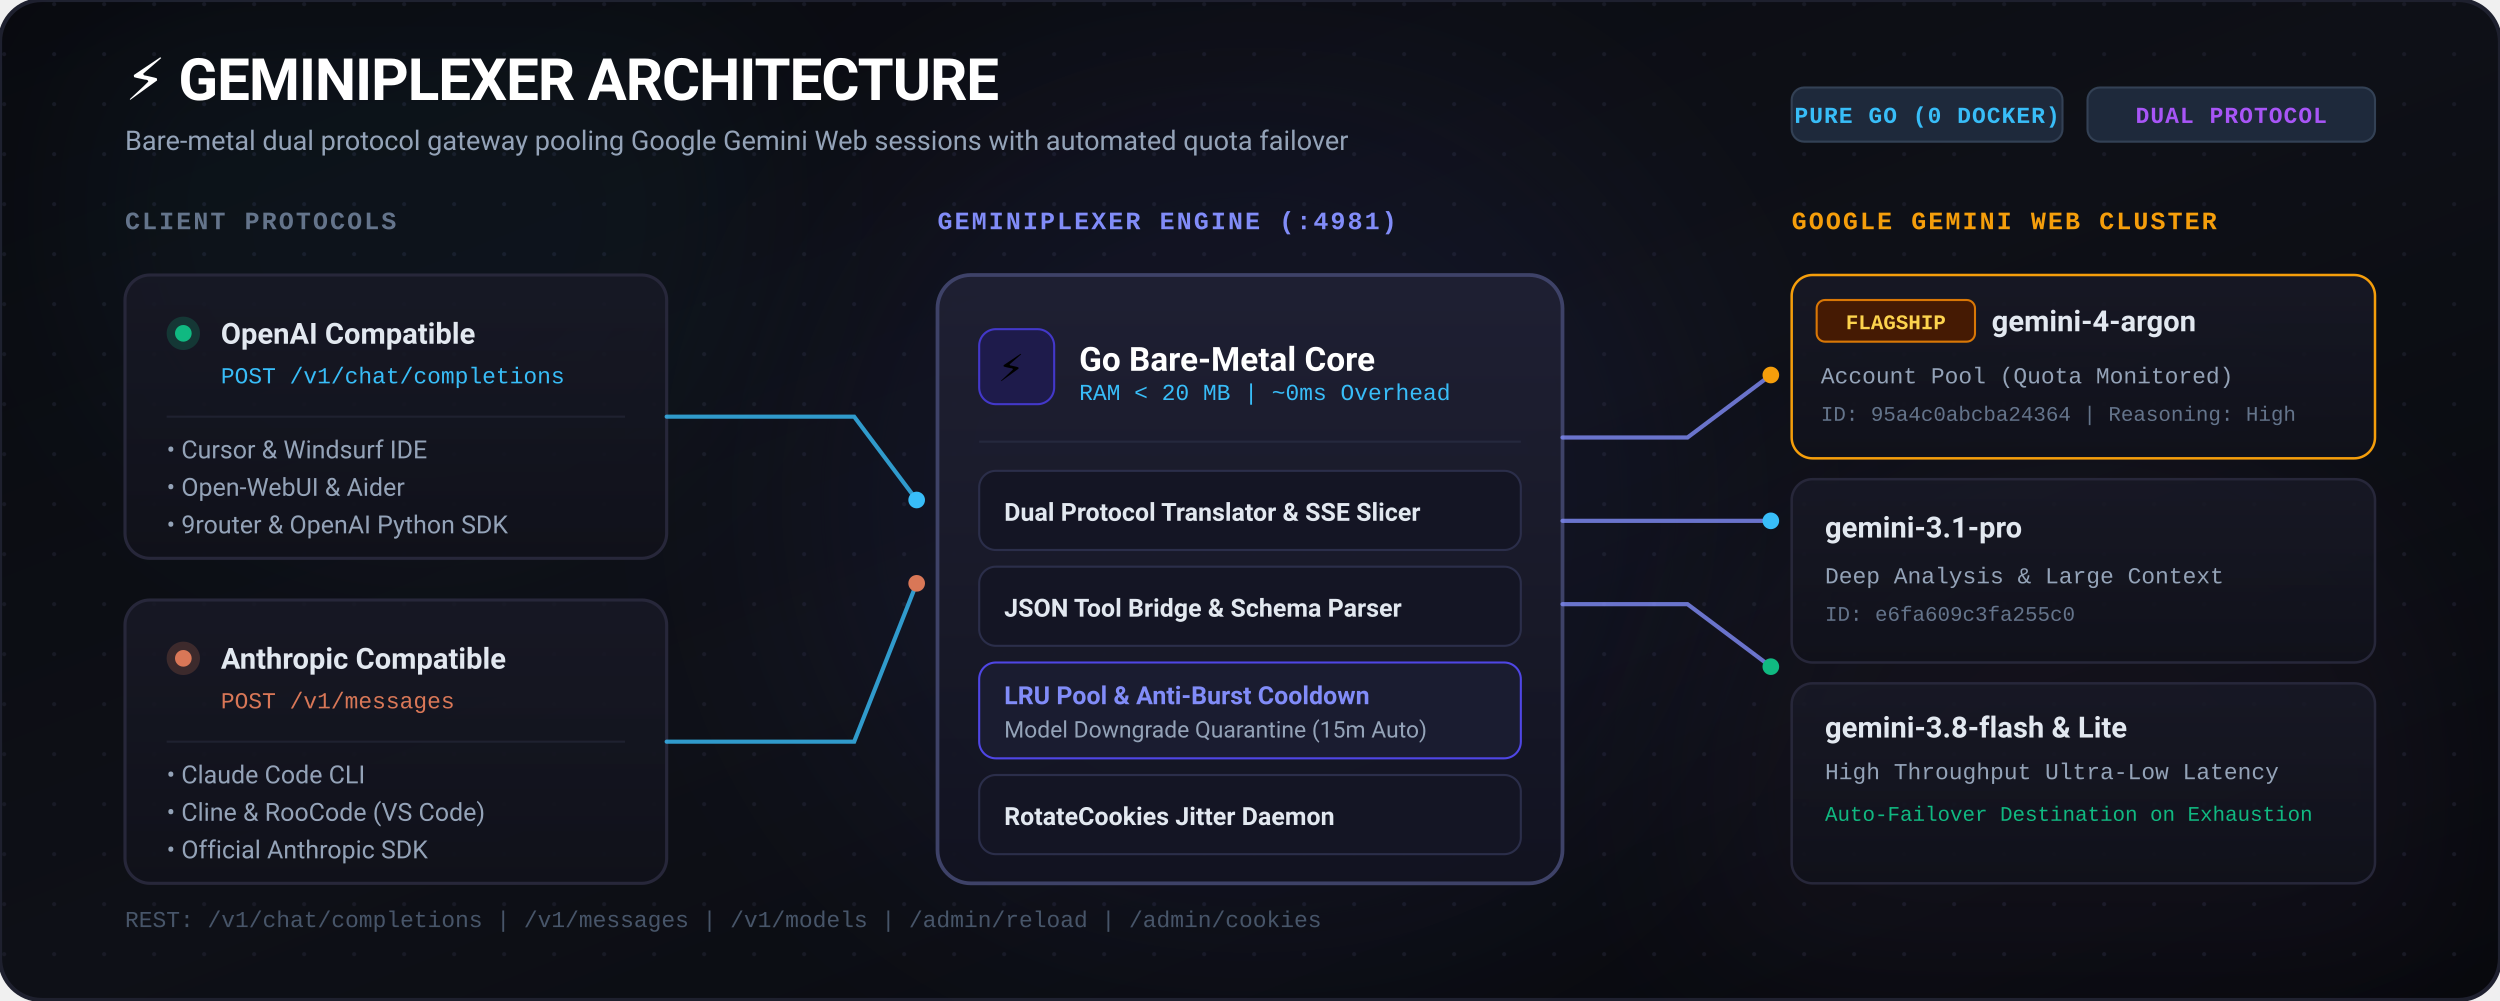
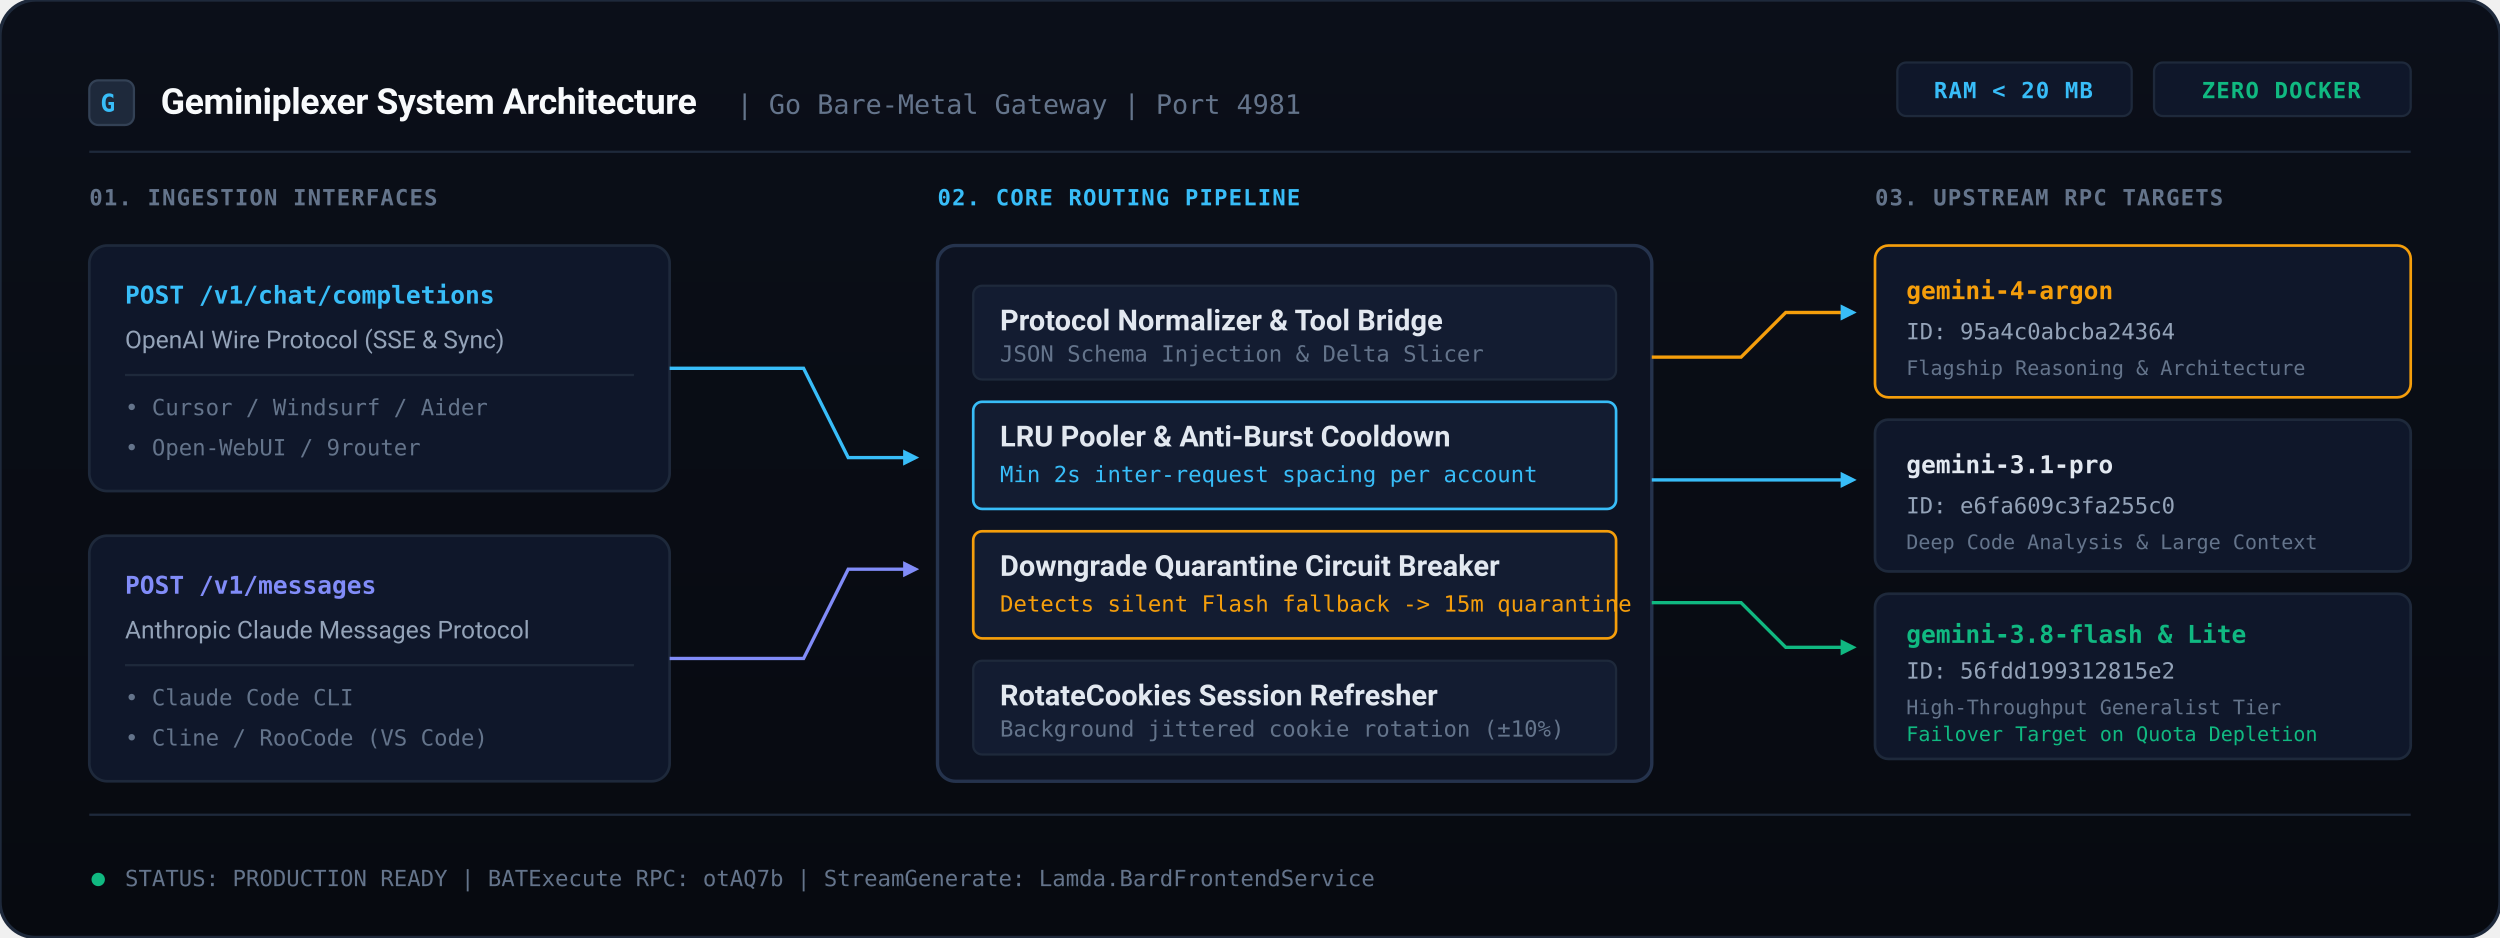
- <svg xmlns="http://www.w3.org/2000/svg" viewBox="0 0 1200 480" width="100%" height="100%">
+ <svg xmlns="http://www.w3.org/2000/svg" viewBox="0 0 1120 420" width="100%" height="100%">
  <defs>
-     <linearGradient id="bgCanvas" x1="0%" y1="0%" x2="100%" y2="100%">
-       <stop offset="0%" stop-color="#090A0F" />
-       <stop offset="50%" stop-color="#0E1017" />
-       <stop offset="100%" stop-color="#07080C" />
+     <linearGradient id="bg" x1="0" y1="0" x2="0" y2="1">
+       <stop offset="0%" stop-color="#0B0F19" />
+       <stop offset="100%" stop-color="#070A10" />
    </linearGradient>
-     <pattern id="dotGrid" x="0" y="0" width="24" height="24" patternUnits="userSpaceOnUse">
-       <circle cx="2" cy="2" r="1" fill="#202230" opacity="0.6" />
-     </pattern>
-     <linearGradient id="cardBg" x1="0%" y1="0%" x2="0%" y2="100%">
-       <stop offset="0%" stop-color="#181926" stop-opacity="0.85" />
-       <stop offset="100%" stop-color="#10111A" stop-opacity="0.95" />
-     </linearGradient>
-     <linearGradient id="coreCardBg" x1="0%" y1="0%" x2="0%" y2="100%">
-       <stop offset="0%" stop-color="#1F2033" stop-opacity="0.95" />
-       <stop offset="100%" stop-color="#121320" stop-opacity="0.98" />
-     </linearGradient>
-     <linearGradient id="cyanPurple" x1="0%" y1="0%" x2="100%" y2="0%">
-       <stop offset="0%" stop-color="#38BDF8" />
-       <stop offset="50%" stop-color="#818CF8" />
-       <stop offset="100%" stop-color="#C084FC" />
-     </linearGradient>
-     <linearGradient id="argonGlow" x1="0%" y1="0%" x2="100%" y2="0%">
-       <stop offset="0%" stop-color="#F59E0B" />
-       <stop offset="100%" stop-color="#EF4444" />
-     </linearGradient>
-     <filter id="softGlow" x="-20%" y="-20%" width="140%" height="140%">
-       <feGaussianBlur stdDeviation="6" result="blur" />
-       <feComposite in="SourceGraphic" in2="blur" operator="over" />
-     </filter>
+     <marker id="arrow-blue" viewBox="0 0 10 10" refX="6" refY="5" markerWidth="6" markerHeight="6" orient="auto-start-reverse">
+       <path d="M 0 1 L 8 5 L 0 9 z" fill="#38BDF8" />
+     </marker>
+     <marker id="arrow-indigo" viewBox="0 0 10 10" refX="6" refY="5" markerWidth="6" markerHeight="6" orient="auto-start-reverse">
+       <path d="M 0 1 L 8 5 L 0 9 z" fill="#818CF8" />
+     </marker>
+     <marker id="arrow-emerald" viewBox="0 0 10 10" refX="6" refY="5" markerWidth="6" markerHeight="6" orient="auto-start-reverse">
+       <path d="M 0 1 L 8 5 L 0 9 z" fill="#10B981" />
+     </marker>
  </defs>
  <style>
-     .font-mono { font-family: ui-monospace, SFMono-Regular, Menlo, Monaco, Consolas, "Liberation Mono", "Courier New", monospace; }
-     .font-sans { font-family: -apple-system, BlinkMacSystemFont, "Segoe UI", Roboto, Helvetica, Arial, sans-serif; }
-     .title { font-weight: 700; fill: #FFFFFF; letter-spacing: -0.5px; }
-     .subtitle { font-size: 13px; fill: #94A3B8; }
-     .card-title { font-size: 14px; font-weight: 600; fill: #E2E8F0; }
-     .badge { font-size: 11px; font-weight: 600; text-transform: uppercase; letter-spacing: 0.5px; }
-     .conn-label { font-size: 11px; fill: #64748B; font-weight: 500; }
+     .mono { font-family: ui-monospace, SFMono-Regular, "JetBrains Mono", Menlo, Consolas, monospace; }
+     .sans { font-family: -apple-system, BlinkMacSystemFont, "Segoe UI", Roboto, Helvetica, Arial, sans-serif; }
+     .title { font-size: 16px; font-weight: 700; fill: #F8FAFC; letter-spacing: -0.2px; }
+     .subtitle { font-size: 12px; fill: #64748B; }
+     .block-title { font-size: 13px; font-weight: 600; fill: #E2E8F0; }
+     .block-sub { font-size: 11px; fill: #94A3B8; }
+     .tag { font-size: 10px; font-weight: 600; text-transform: uppercase; letter-spacing: 0.5px; }
+     .lane-text { font-size: 11px; fill: #64748B; font-weight: 500; }
  </style>
-   <rect width="1200" height="480" rx="20" fill="url(#bgCanvas)" stroke="#1E202E" stroke-width="2" />
-   <rect width="1200" height="480" rx="20" fill="url(#dotGrid)" />
-   <circle cx="200" cy="100" r="160" fill="#38BDF8" opacity="0.04" filter="blur(40px)" />
-   <circle cx="600" cy="240" r="220" fill="#6366F1" opacity="0.06" filter="blur(50px)" />
-   <circle cx="1000" cy="380" r="180" fill="#C084FC" opacity="0.04" filter="blur(40px)" />
-   <g transform="translate(60, 48)">
-     <text class="font-sans title" font-size="28">⚡ GEMINIPLEXER ARCHITECTURE</text>
-     <text class="font-sans subtitle" y="24">Bare-metal dual protocol gateway pooling Google Gemini Web sessions with automated quota failover</text>
+   <rect width="1120" height="420" rx="16" fill="url(#bg)" stroke="#1E293B" stroke-width="1.5" />
+   <g transform="translate(40, 36)">
+     <rect width="20" height="20" rx="4" fill="#1E293B" stroke="#334155" />
+     <text class="mono" font-size="11" font-weight="700" fill="#38BDF8" x="5" y="14">G</text>
+     <text class="sans title" x="32" y="15">Geminiplexer System Architecture</text>
+     <text class="mono subtitle" x="290" y="15">|  Go Bare-Metal Gateway  |  Port 4981</text>
  </g>
-   <g transform="translate(860, 42)">
-     <rect width="130" height="26" rx="6" fill="#1E293B" stroke="#334155" />
-     <text class="font-mono badge" x="65" y="17" text-anchor="middle" fill="#38BDF8">PURE GO (0 DOCKER)</text>
-     <rect x="142" width="138" height="26" rx="6" fill="#1E293B" stroke="#334155" />
-     <text class="font-mono badge" x="211" y="17" text-anchor="middle" fill="#A855F7">DUAL PROTOCOL</text>
+   <g transform="translate(850, 28)">
+     <rect width="105" height="24" rx="4" fill="#0F172A" stroke="#1E293B" />
+     <text class="mono tag" x="52" y="16" text-anchor="middle" fill="#38BDF8">RAM &lt; 20 MB</text>
+     <rect x="115" width="115" height="24" rx="4" fill="#0F172A" stroke="#1E293B" />
+     <text class="mono tag" x="172" y="16" text-anchor="middle" fill="#10B981">ZERO DOCKER</text>
  </g>
-   <g transform="translate(60, 110)">
-     <text class="font-mono" font-size="12" fill="#64748B" font-weight="600" letter-spacing="1">CLIENT PROTOCOLS</text>
-     <g transform="translate(0, 22)">
-       <rect width="260" height="136" rx="12" fill="url(#cardBg)" stroke="#27273A" stroke-width="1.5" />
-       <circle cx="28" cy="28" r="8" fill="#10B981" opacity="0.2" />
-       <circle cx="28" cy="28" r="4" fill="#10B981" />
-       <text class="font-sans card-title" x="46" y="33">OpenAI Compatible</text>
-       <text class="font-mono" font-size="11" fill="#38BDF8" x="46" y="52">POST /v1/chat/completions</text>
-       <line x1="20" y1="68" x2="240" y2="68" stroke="#1F2130" />
-       <text class="font-sans" font-size="12" fill="#94A3B8" x="20" y="88">• Cursor &amp; Windsurf IDE</text>
-       <text class="font-sans" font-size="12" fill="#94A3B8" x="20" y="106">• Open-WebUI &amp; Aider</text>
-       <text class="font-sans" font-size="12" fill="#94A3B8" x="20" y="124">• 9router &amp; OpenAI Python SDK</text>
+   <line x1="40" y1="68" x2="1080" y2="68" stroke="#1E293B" stroke-width="1" />
+   <g transform="translate(40, 92)">
+     <text class="mono tag" fill="#64748B">01. INGESTION INTERFACES</text>
+     <g transform="translate(0, 18)">
+       <rect width="260" height="110" rx="8" fill="#0F172A" stroke="#1E293B" stroke-width="1.2" />
+       <text class="mono" font-size="11" font-weight="600" fill="#38BDF8" x="16" y="26">POST /v1/chat/completions</text>
+       <text class="sans block-sub" x="16" y="46">OpenAI Wire Protocol (SSE &amp; Sync)</text>
+       <line x1="16" y1="58" x2="244" y2="58" stroke="#1E293B" />
+       <text class="mono" font-size="10" fill="#64748B" x="16" y="76">• Cursor / Windsurf / Aider</text>
+       <text class="mono" font-size="10" fill="#64748B" x="16" y="94">• Open-WebUI / 9router</text>
    </g>
-     <g transform="translate(0, 178)">
-       <rect width="260" height="136" rx="12" fill="url(#cardBg)" stroke="#27273A" stroke-width="1.5" />
-       <circle cx="28" cy="28" r="8" fill="#D97757" opacity="0.2" />
-       <circle cx="28" cy="28" r="4" fill="#D97757" />
-       <text class="font-sans card-title" x="46" y="33">Anthropic Compatible</text>
-       <text class="font-mono" font-size="11" fill="#D97757" x="46" y="52">POST /v1/messages</text>
-       <line x1="20" y1="68" x2="240" y2="68" stroke="#1F2130" />
-       <text class="font-sans" font-size="12" fill="#94A3B8" x="20" y="88">• Claude Code CLI</text>
-       <text class="font-sans" font-size="12" fill="#94A3B8" x="20" y="106">• Cline &amp; RooCode (VS Code)</text>
-       <text class="font-sans" font-size="12" fill="#94A3B8" x="20" y="124">• Official Anthropic SDK</text>
+     <g transform="translate(0, 148)">
+       <rect width="260" height="110" rx="8" fill="#0F172A" stroke="#1E293B" stroke-width="1.2" />
+       <text class="mono" font-size="11" font-weight="600" fill="#818CF8" x="16" y="26">POST /v1/messages</text>
+       <text class="sans block-sub" x="16" y="46">Anthropic Claude Messages Protocol</text>
+       <line x1="16" y1="58" x2="244" y2="58" stroke="#1E293B" />
+       <text class="mono" font-size="10" fill="#64748B" x="16" y="76">• Claude Code CLI</text>
+       <text class="mono" font-size="10" fill="#64748B" x="16" y="94">• Cline / RooCode (VS Code)</text>
    </g>
  </g>
-   <g stroke="#38BDF8" stroke-width="2" stroke-linecap="round" fill="none" opacity="0.8">
-     <path d="M 320, 200 L 410, 200 L 440, 240" />
-     <path d="M 320, 356 L 410, 356 L 440, 280" />
-   </g>
-   <circle cx="440" cy="240" r="4" fill="#38BDF8" />
-   <circle cx="440" cy="280" r="4" fill="#D97757" />
-   <g transform="translate(450, 110)">
-     <text class="font-mono" font-size="12" fill="#818CF8" font-weight="600" letter-spacing="1">GEMINIPLEXER ENGINE (:4981)</text>
-     <rect y="22" width="300" height="292" rx="16" fill="url(#coreCardBg)" stroke="#3E4268" stroke-width="1.8" />
-     <g transform="translate(20, 48)">
-       <rect width="36" height="36" rx="8" fill="#1E1B4B" stroke="#4338CA" />
-       <text font-size="18" x="9" y="25">⚡</text>
-       <text class="font-sans" font-size="16" font-weight="700" fill="#FFFFFF" x="48" y="20">Go Bare-Metal Core</text>
-       <text class="font-mono" font-size="11" fill="#38BDF8" x="48" y="34">RAM &lt; 20 MB | ~0ms Overhead</text>
-     </g>
-     <line x1="20" y1="102" x2="280" y2="102" stroke="#25283D" />
-     <g transform="translate(20, 116)">
-       <rect width="260" height="38" rx="8" fill="#141524" stroke="#2B2E4A" />
-       <text class="font-sans" font-size="12" font-weight="600" fill="#E2E8F0" x="12" y="24">Dual Protocol Translator &amp; SSE Slicer</text>
-       <rect y="46" width="260" height="38" rx="8" fill="#141524" stroke="#2B2E4A" />
-       <text class="font-sans" font-size="12" font-weight="600" fill="#E2E8F0" x="12" y="70">JSON Tool Bridge &amp; Schema Parser</text>
-       <rect y="92" width="260" height="46" rx="8" fill="#1A1C30" stroke="#4F46E5" />
-       <text class="font-sans" font-size="12" font-weight="700" fill="#818CF8" x="12" y="112">LRU Pool &amp; Anti-Burst Cooldown</text>
-       <text class="font-sans" font-size="11" fill="#94A3B8" x="12" y="128">Model Downgrade Quarantine (15m Auto)</text>
-       <rect y="146" width="260" height="38" rx="8" fill="#141524" stroke="#2B2E4A" />
-       <text class="font-sans" font-size="12" font-weight="600" fill="#E2E8F0" x="12" y="170">RotateCookies Jitter Daemon</text>
+   <path d="M 300, 165 L 360, 165 L 380, 205 L 410, 205" fill="none" stroke="#38BDF8" stroke-width="1.5" marker-end="url(#arrow-blue)" />
+   <path d="M 300, 295 L 360, 295 L 380, 255 L 410, 255" fill="none" stroke="#818CF8" stroke-width="1.5" marker-end="url(#arrow-indigo)" />
+   <g transform="translate(420, 92)">
+     <text class="mono tag" fill="#38BDF8">02. CORE ROUTING PIPELINE</text>
+     <rect y="18" width="320" height="240" rx="8" fill="#0D1322" stroke="#25334D" stroke-width="1.5" />
+     <g transform="translate(16, 36)">
+       <rect width="288" height="42" rx="4" fill="#131C31" stroke="#1E293B" />
+       <text class="sans block-title" x="12" y="20">Protocol Normalizer &amp; Tool Bridge</text>
+       <text class="mono" font-size="10" fill="#64748B" x="12" y="34">JSON Schema Injection &amp; Delta Slicer</text>
+       <rect y="52" width="288" height="48" rx="4" fill="#131C31" stroke="#38BDF8" stroke-width="1.2" />
+       <text class="sans block-title" fill="#F8FAFC" x="12" y="72">LRU Pooler &amp; Anti-Burst Cooldown</text>
+       <text class="mono" font-size="10" fill="#38BDF8" x="12" y="88">Min 2s inter-request spacing per account</text>
+       <rect y="110" width="288" height="48" rx="4" fill="#131C31" stroke="#F59E0B" stroke-width="1.2" />
+       <text class="sans block-title" fill="#F8FAFC" x="12" y="130">Downgrade Quarantine Circuit Breaker</text>
+       <text class="mono" font-size="10" fill="#F59E0B" x="12" y="146">Detects silent Flash fallback -&gt; 15m quarantine</text>
+       <rect y="168" width="288" height="42" rx="4" fill="#131C31" stroke="#1E293B" />
+       <text class="sans block-title" x="12" y="188">RotateCookies Session Refresher</text>
+       <text class="mono" font-size="10" fill="#64748B" x="12" y="202">Background jittered cookie rotation (±10%)</text>
    </g>
  </g>
-   <g stroke="#818CF8" stroke-width="2" stroke-linecap="round" fill="none" opacity="0.8">
-     <path d="M 750, 210 L 810, 210 L 850, 180" />
-     <path d="M 750, 250 L 850, 250" />
-     <path d="M 750, 290 L 810, 290 L 850, 320" />
-   </g>
-   <circle cx="850" cy="180" r="4" fill="#F59E0B" />
-   <circle cx="850" cy="250" r="4" fill="#38BDF8" />
-   <circle cx="850" cy="320" r="4" fill="#10B981" />
-   <g transform="translate(860, 110)">
-     <text class="font-mono" font-size="12" fill="#F59E0B" font-weight="600" letter-spacing="1">GOOGLE GEMINI WEB CLUSTER</text>
-     <g transform="translate(0, 22)">
-       <rect width="280" height="88" rx="10" fill="url(#cardBg)" stroke="#F59E0B" stroke-width="1.2" />
-       <rect x="12" y="12" width="76" height="20" rx="4" fill="#451A03" stroke="#D97706" />
-       <text class="font-mono" font-size="10" font-weight="700" fill="#FCD34D" x="50" y="26" text-anchor="middle">FLAGSHIP</text>
-       <text class="font-sans card-title" x="96" y="27">gemini-4-argon</text>
-       <text class="font-mono" font-size="11" fill="#94A3B8" x="14" y="52">Account Pool (Quota Monitored)</text>
-       <text class="font-mono" font-size="10" fill="#64748B" x="14" y="70">ID: 95a4c0abcba24364 | Reasoning: High</text>
+   <path d="M 740, 160 L 780, 160 L 800, 140 L 830, 140" fill="none" stroke="#F59E0B" stroke-width="1.5" marker-end="url(#arrow-blue)" />
+   <path d="M 740, 215 L 830, 215" fill="none" stroke="#38BDF8" stroke-width="1.5" marker-end="url(#arrow-blue)" />
+   <path d="M 740, 270 L 780, 270 L 800, 290 L 830, 290" fill="none" stroke="#10B981" stroke-width="1.5" marker-end="url(#arrow-emerald)" />
+   <g transform="translate(840, 92)">
+     <text class="mono tag" fill="#64748B">03. UPSTREAM RPC TARGETS</text>
+     <g transform="translate(0, 18)">
+       <rect width="240" height="68" rx="6" fill="#0F172A" stroke="#F59E0B" stroke-width="1.2" />
+       <text class="mono" font-size="11" font-weight="700" fill="#F59E0B" x="14" y="24">gemini-4-argon</text>
+       <text class="mono" font-size="10" fill="#94A3B8" x="14" y="42">ID: 95a4c0abcba24364</text>
+       <text class="mono" font-size="9" fill="#64748B" x="14" y="58">Flagship Reasoning &amp; Architecture</text>
    </g>
-     <g transform="translate(0, 120)">
-       <rect width="280" height="88" rx="10" fill="url(#cardBg)" stroke="#27273A" stroke-width="1.2" />
-       <text class="font-sans card-title" x="16" y="28">gemini-3.1-pro</text>
-       <text class="font-mono" font-size="11" fill="#94A3B8" x="16" y="50">Deep Analysis &amp; Large Context</text>
-       <text class="font-mono" font-size="10" fill="#64748B" x="16" y="68">ID: e6fa609c3fa255c0</text>
+     <g transform="translate(0, 96)">
+       <rect width="240" height="68" rx="6" fill="#0F172A" stroke="#1E293B" stroke-width="1.2" />
+       <text class="mono" font-size="11" font-weight="700" fill="#E2E8F0" x="14" y="24">gemini-3.1-pro</text>
+       <text class="mono" font-size="10" fill="#94A3B8" x="14" y="42">ID: e6fa609c3fa255c0</text>
+       <text class="mono" font-size="9" fill="#64748B" x="14" y="58">Deep Code Analysis &amp; Large Context</text>
    </g>
-     <g transform="translate(0, 218)">
-       <rect width="280" height="96" rx="10" fill="url(#cardBg)" stroke="#27273A" stroke-width="1.2" />
-       <text class="font-sans card-title" x="16" y="26">gemini-3.8-flash &amp; Lite</text>
-       <text class="font-mono" font-size="11" fill="#94A3B8" x="16" y="46">High Throughput Ultra-Low Latency</text>
-       <text class="font-mono" font-size="10" fill="#10B981" x="16" y="66">Auto-Failover Destination on Exhaustion</text>
+     <g transform="translate(0, 174)">
+       <rect width="240" height="74" rx="6" fill="#0F172A" stroke="#1E293B" stroke-width="1.2" />
+       <text class="mono" font-size="11" font-weight="700" fill="#10B981" x="14" y="22">gemini-3.8-flash &amp; Lite</text>
+       <text class="mono" font-size="10" fill="#94A3B8" x="14" y="38">ID: 56fdd199312815e2</text>
+       <text class="mono" font-size="9" fill="#64748B" x="14" y="54">High-Throughput Generalist Tier</text>
+       <text class="mono" font-size="9" fill="#10B981" x="14" y="66">Failover Target on Quota Depletion</text>
    </g>
  </g>
-   <g transform="translate(60, 445)">
-     <text class="font-mono" font-size="11" fill="#475569">REST: /v1/chat/completions | /v1/messages | /v1/models | /admin/reload | /admin/cookies</text>
+   <line x1="40" y1="365" x2="1080" y2="365" stroke="#1E293B" stroke-width="1" />
+   <g transform="translate(40, 390)">
+     <circle cx="4" cy="4" r="3" fill="#10B981" />
+     <text class="mono" font-size="10" fill="#64748B" x="16" y="7">STATUS: PRODUCTION READY  |  BATExecute RPC: otAQ7b  |  StreamGenerate: Lamda.BardFrontendService</text>
  </g>
</svg>
